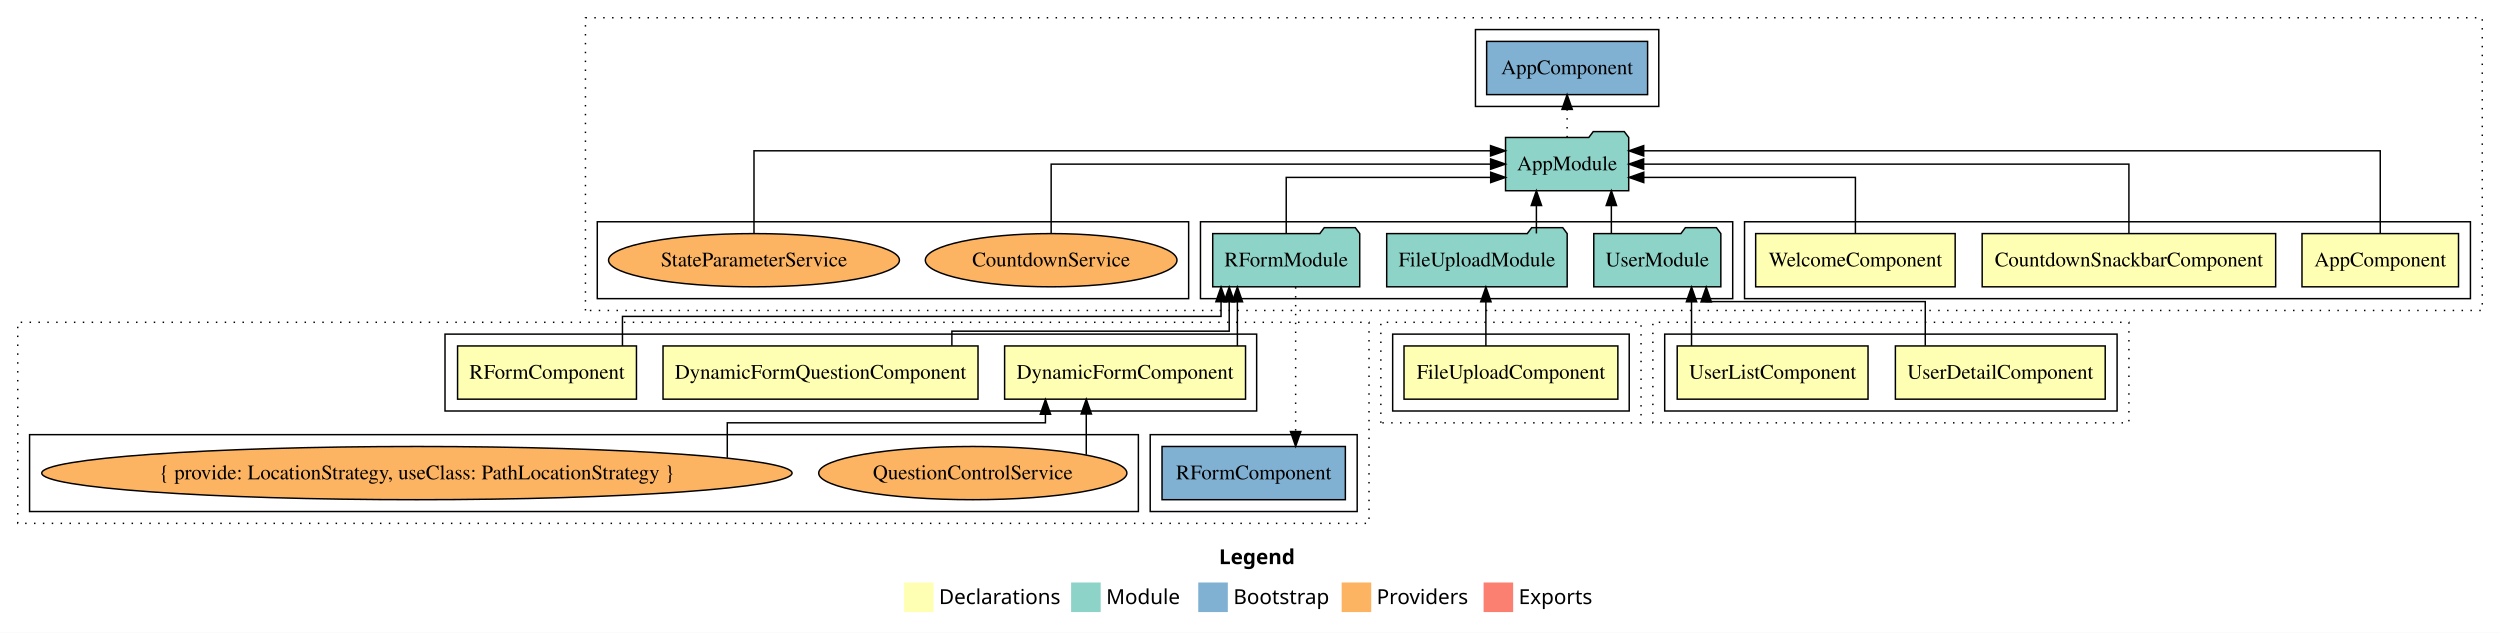
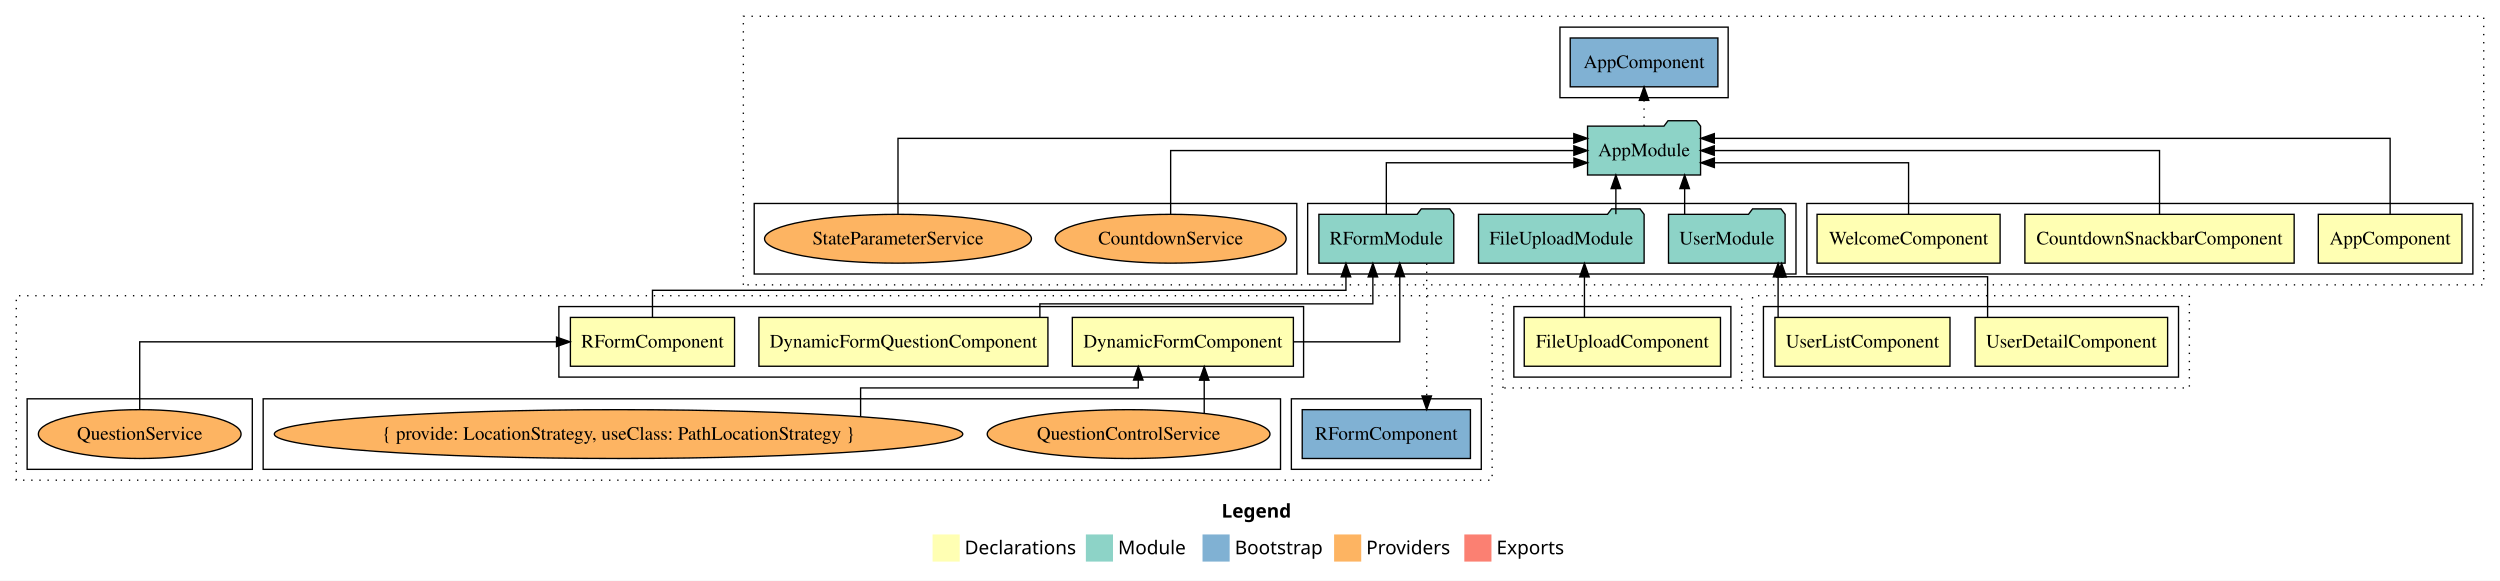
- <svg xmlns="http://www.w3.org/2000/svg" width="1691pt" height="428pt" viewBox="0.00 0.00 1691.00 428.00">
+ <svg xmlns="http://www.w3.org/2000/svg" width="1843pt" height="428pt" viewBox="0.00 0.00 1843.00 428.00">
  <g id="graph0" class="graph" transform="scale(1 1) rotate(0) translate(4 424)">
-     <polygon fill="#ffffff" stroke="transparent" points="-4,4 -4,-424 1687,-424 1687,4 -4,4" />
-     <text text-anchor="start" x="820.509" y="-42.4" font-family="sans-serif" font-weight="bold" font-size="14.00" fill="#000000">Legend</text>
-     <polygon fill="#ffffb3" stroke="transparent" points="607.5,-10 607.5,-30 627.5,-30 627.5,-10 607.5,-10" />
-     <text text-anchor="start" x="631.129" y="-15.4" font-family="sans-serif" font-size="14.00" fill="#000000">  Declarations</text>
-     <polygon fill="#8dd3c7" stroke="transparent" points="720.5,-10 720.5,-30 740.5,-30 740.5,-10 720.5,-10" />
-     <text text-anchor="start" x="744.225" y="-15.4" font-family="sans-serif" font-size="14.00" fill="#000000">  Module</text>
-     <polygon fill="#80b1d3" stroke="transparent" points="806.5,-10 806.5,-30 826.5,-30 826.5,-10 806.5,-10" />
-     <text text-anchor="start" x="830.281" y="-15.4" font-family="sans-serif" font-size="14.00" fill="#000000">  Bootstrap</text>
-     <polygon fill="#fdb462" stroke="transparent" points="903.5,-10 903.5,-30 923.5,-30 923.5,-10 903.5,-10" />
-     <text text-anchor="start" x="927.173" y="-15.4" font-family="sans-serif" font-size="14.00" fill="#000000">  Providers</text>
-     <polygon fill="#fb8072" stroke="transparent" points="999.5,-10 999.5,-30 1019.5,-30 1019.5,-10 999.5,-10" />
-     <text text-anchor="start" x="1023.226" y="-15.4" font-family="sans-serif" font-size="14.00" fill="#000000">  Exports</text>
+     <polygon fill="#ffffff" stroke="transparent" points="-4,4 -4,-424 1839,-424 1839,4 -4,4" />
+     <text text-anchor="start" x="896.509" y="-42.4" font-family="sans-serif" font-weight="bold" font-size="14.00" fill="#000000">Legend</text>
+     <polygon fill="#ffffb3" stroke="transparent" points="683.5,-10 683.5,-30 703.5,-30 703.5,-10 683.5,-10" />
+     <text text-anchor="start" x="707.129" y="-15.4" font-family="sans-serif" font-size="14.00" fill="#000000">  Declarations</text>
+     <polygon fill="#8dd3c7" stroke="transparent" points="796.5,-10 796.5,-30 816.5,-30 816.5,-10 796.5,-10" />
+     <text text-anchor="start" x="820.225" y="-15.4" font-family="sans-serif" font-size="14.00" fill="#000000">  Module</text>
+     <polygon fill="#80b1d3" stroke="transparent" points="882.5,-10 882.5,-30 902.5,-30 902.5,-10 882.5,-10" />
+     <text text-anchor="start" x="906.281" y="-15.4" font-family="sans-serif" font-size="14.00" fill="#000000">  Bootstrap</text>
+     <polygon fill="#fdb462" stroke="transparent" points="979.5,-10 979.5,-30 999.5,-30 999.5,-10 979.5,-10" />
+     <text text-anchor="start" x="1003.173" y="-15.4" font-family="sans-serif" font-size="14.00" fill="#000000">  Providers</text>
+     <polygon fill="#fb8072" stroke="transparent" points="1075.5,-10 1075.5,-30 1095.5,-30 1095.5,-10 1075.5,-10" />
+     <text text-anchor="start" x="1099.226" y="-15.4" font-family="sans-serif" font-size="14.00" fill="#000000">  Exports</text>
    <g id="clust1" class="cluster">
-       <polygon fill="none" stroke="#000000" stroke-dasharray="1,5" points="392,-214 392,-412 1675,-412 1675,-214 392,-214" />
+       <polygon fill="none" stroke="#000000" stroke-dasharray="1,5" points="544,-214 544,-412 1827,-412 1827,-214 544,-214" />
    </g>
    <g id="clust2" class="cluster">
-       <polygon fill="none" stroke="#000000" points="1176,-222 1176,-274 1667,-274 1667,-222 1176,-222" />
+       <polygon fill="none" stroke="#000000" points="1328,-222 1328,-274 1819,-274 1819,-222 1328,-222" />
    </g>
    <g id="clust6" class="cluster">
-       <polygon fill="none" stroke="#000000" points="808,-222 808,-274 1168,-274 1168,-222 808,-222" />
+       <polygon fill="none" stroke="#000000" points="960,-222 960,-274 1320,-274 1320,-222 960,-222" />
    </g>
    <g id="clust8" class="cluster">
-       <polygon fill="none" stroke="#000000" points="994,-352 994,-404 1118,-404 1118,-352 994,-352" />
+       <polygon fill="none" stroke="#000000" points="1146,-352 1146,-404 1270,-404 1270,-352 1146,-352" />
    </g>
    <g id="clust9" class="cluster">
-       <polygon fill="none" stroke="#000000" points="400,-222 400,-274 800,-274 800,-222 400,-222" />
+       <polygon fill="none" stroke="#000000" points="552,-222 552,-274 952,-274 952,-222 552,-222" />
    </g>
    <g id="clust10" class="cluster">
-       <polygon fill="none" stroke="#000000" stroke-dasharray="1,5" points="930,-138 930,-206 1106,-206 1106,-138 930,-138" />
+       <polygon fill="none" stroke="#000000" stroke-dasharray="1,5" points="1104,-138 1104,-206 1280,-206 1280,-138 1104,-138" />
    </g>
    <g id="clust11" class="cluster">
-       <polygon fill="none" stroke="#000000" points="938,-146 938,-198 1098,-198 1098,-146 938,-146" />
+       <polygon fill="none" stroke="#000000" points="1112,-146 1112,-198 1272,-198 1272,-146 1112,-146" />
    </g>
    <g id="clust17" class="cluster">
-       <polygon fill="none" stroke="#000000" stroke-dasharray="1,5" points="8,-70 8,-206 922,-206 922,-70 8,-70" />
+       <polygon fill="none" stroke="#000000" stroke-dasharray="1,5" points="8,-70 8,-206 1096,-206 1096,-70 8,-70" />
    </g>
    <g id="clust18" class="cluster">
-       <polygon fill="none" stroke="#000000" points="297,-146 297,-198 846,-198 846,-146 297,-146" />
+       <polygon fill="none" stroke="#000000" points="408,-146 408,-198 957,-198 957,-146 408,-146" />
    </g>
    <g id="clust19" class="cluster">
-       <polygon fill="none" stroke="#000000" points="16,-78 16,-130 766,-130 766,-78 16,-78" />
+       <polygon fill="none" stroke="#000000" points="190,-78 190,-130 940,-130 940,-78 190,-78" />
+     </g>
+     <g id="clust21" class="cluster">
+       <polygon fill="none" stroke="#000000" points="16,-78 16,-130 182,-130 182,-78 16,-78" />
    </g>
    <g id="clust24" class="cluster">
-       <polygon fill="none" stroke="#000000" points="774,-78 774,-130 914,-130 914,-78 774,-78" />
+       <polygon fill="none" stroke="#000000" points="948,-78 948,-130 1088,-130 1088,-78 948,-78" />
    </g>
    <g id="clust26" class="cluster">
-       <polygon fill="none" stroke="#000000" stroke-dasharray="1,5" points="1114,-138 1114,-206 1436,-206 1436,-138 1114,-138" />
+       <polygon fill="none" stroke="#000000" stroke-dasharray="1,5" points="1288,-138 1288,-206 1610,-206 1610,-138 1288,-138" />
    </g>
    <g id="clust27" class="cluster">
-       <polygon fill="none" stroke="#000000" points="1122,-146 1122,-198 1428,-198 1428,-146 1122,-146" />
+       <polygon fill="none" stroke="#000000" points="1296,-146 1296,-198 1602,-198 1602,-146 1296,-146" />
    </g>
    <g id="node1" class="node">
-       <polygon fill="#ffffb3" stroke="#000000" points="1658.94,-266 1553.06,-266 1553.06,-230 1658.94,-230 1658.94,-266" />
-       <text text-anchor="middle" x="1606" y="-243.8" font-family="Times,serif" font-size="14.00" fill="#000000">AppComponent</text>
+       <polygon fill="#ffffb3" stroke="#000000" points="1810.94,-266 1705.06,-266 1705.06,-230 1810.94,-230 1810.94,-266" />
+       <text text-anchor="middle" x="1758" y="-243.8" font-family="Times,serif" font-size="14.00" fill="#000000">AppComponent</text>
    </g>
    <g id="node4" class="node">
-       <polygon fill="#8dd3c7" stroke="#000000" points="1097.657,-331 1094.657,-335 1073.657,-335 1070.657,-331 1014.343,-331 1014.343,-295 1097.657,-295 1097.657,-331" />
-       <text text-anchor="middle" x="1056" y="-308.8" font-family="Times,serif" font-size="14.00" fill="#000000">AppModule</text>
+       <polygon fill="#8dd3c7" stroke="#000000" points="1249.657,-331 1246.657,-335 1225.657,-335 1222.657,-331 1166.343,-331 1166.343,-295 1249.657,-295 1249.657,-331" />
+       <text text-anchor="middle" x="1208" y="-308.8" font-family="Times,serif" font-size="14.00" fill="#000000">AppModule</text>
    </g>
    <g id="edge1" class="edge">
-       <path fill="none" stroke="#000000" d="M1606,-266.292C1606,-288.206 1606,-322 1606,-322 1606,-322 1107.791,-322 1107.791,-322" />
-       <polygon fill="#000000" stroke="#000000" points="1107.791,-318.5 1097.791,-322 1107.791,-325.5 1107.791,-318.5" />
+       <path fill="none" stroke="#000000" d="M1758,-266.292C1758,-288.206 1758,-322 1758,-322 1758,-322 1259.791,-322 1259.791,-322" />
+       <polygon fill="#000000" stroke="#000000" points="1259.791,-318.5 1249.791,-322 1259.791,-325.5 1259.791,-318.5" />
    </g>
    <g id="node2" class="node">
-       <polygon fill="#ffffb3" stroke="#000000" points="1535.253,-266 1336.747,-266 1336.747,-230 1535.253,-230 1535.253,-266" />
-       <text text-anchor="middle" x="1436" y="-243.8" font-family="Times,serif" font-size="14.00" fill="#000000">CountdownSnackbarComponent</text>
+       <polygon fill="#ffffb3" stroke="#000000" points="1687.253,-266 1488.747,-266 1488.747,-230 1687.253,-230 1687.253,-266" />
+       <text text-anchor="middle" x="1588" y="-243.8" font-family="Times,serif" font-size="14.00" fill="#000000">CountdownSnackbarComponent</text>
    </g>
    <g id="edge2" class="edge">
-       <path fill="none" stroke="#000000" d="M1436,-266.106C1436,-285.339 1436,-313 1436,-313 1436,-313 1107.754,-313 1107.754,-313" />
-       <polygon fill="#000000" stroke="#000000" points="1107.754,-309.5 1097.754,-313 1107.754,-316.5 1107.754,-309.5" />
+       <path fill="none" stroke="#000000" d="M1588,-266.106C1588,-285.339 1588,-313 1588,-313 1588,-313 1259.754,-313 1259.754,-313" />
+       <polygon fill="#000000" stroke="#000000" points="1259.754,-309.5 1249.754,-313 1259.754,-316.5 1259.754,-309.5" />
    </g>
    <g id="node3" class="node">
-       <polygon fill="#ffffb3" stroke="#000000" points="1318.472,-266 1183.528,-266 1183.528,-230 1318.472,-230 1318.472,-266" />
-       <text text-anchor="middle" x="1251" y="-243.8" font-family="Times,serif" font-size="14.00" fill="#000000">WelcomeComponent</text>
+       <polygon fill="#ffffb3" stroke="#000000" points="1470.472,-266 1335.528,-266 1335.528,-230 1470.472,-230 1470.472,-266" />
+       <text text-anchor="middle" x="1403" y="-243.8" font-family="Times,serif" font-size="14.00" fill="#000000">WelcomeComponent</text>
    </g>
    <g id="edge3" class="edge">
-       <path fill="none" stroke="#000000" d="M1251,-266.027C1251,-282.398 1251,-304 1251,-304 1251,-304 1107.832,-304 1107.832,-304" />
-       <polygon fill="#000000" stroke="#000000" points="1107.832,-300.5 1097.832,-304 1107.832,-307.5 1107.832,-300.5" />
+       <path fill="none" stroke="#000000" d="M1403,-266.027C1403,-282.398 1403,-304 1403,-304 1403,-304 1259.832,-304 1259.832,-304" />
+       <polygon fill="#000000" stroke="#000000" points="1259.832,-300.5 1249.832,-304 1259.832,-307.5 1259.832,-300.5" />
    </g>
    <g id="node8" class="node">
-       <polygon fill="#80b1d3" stroke="#000000" points="1110.439,-396 1001.561,-396 1001.561,-360 1110.439,-360 1110.439,-396" />
-       <text text-anchor="middle" x="1056" y="-373.8" font-family="Times,serif" font-size="14.00" fill="#000000">AppComponent </text>
+       <polygon fill="#80b1d3" stroke="#000000" points="1262.439,-396 1153.561,-396 1153.561,-360 1262.439,-360 1262.439,-396" />
+       <text text-anchor="middle" x="1208" y="-373.8" font-family="Times,serif" font-size="14.00" fill="#000000">AppComponent </text>
    </g>
    <g id="edge7" class="edge">
-       <path fill="none" stroke="#000000" stroke-dasharray="1,5" d="M1056,-331.106C1056,-331.106 1056,-349.991 1056,-349.991" />
-       <polygon fill="#000000" stroke="#000000" points="1052.5,-349.991 1056,-359.991 1059.5,-349.991 1052.5,-349.991" />
+       <path fill="none" stroke="#000000" stroke-dasharray="1,5" d="M1208,-331.106C1208,-331.106 1208,-349.991 1208,-349.991" />
+       <polygon fill="#000000" stroke="#000000" points="1204.5,-349.991 1208,-359.991 1211.5,-349.991 1204.5,-349.991" />
    </g>
    <g id="node5" class="node">
-       <polygon fill="#8dd3c7" stroke="#000000" points="1056.041,-266 1053.041,-270 1032.041,-270 1029.041,-266 933.959,-266 933.959,-230 1056.041,-230 1056.041,-266" />
-       <text text-anchor="middle" x="995" y="-243.8" font-family="Times,serif" font-size="14.00" fill="#000000">FileUploadModule</text>
+       <polygon fill="#8dd3c7" stroke="#000000" points="1208.041,-266 1205.041,-270 1184.041,-270 1181.041,-266 1085.959,-266 1085.959,-230 1208.041,-230 1208.041,-266" />
+       <text text-anchor="middle" x="1147" y="-243.8" font-family="Times,serif" font-size="14.00" fill="#000000">FileUploadModule</text>
    </g>
    <g id="edge4" class="edge">
-       <path fill="none" stroke="#000000" d="M1035.221,-266.106C1035.221,-266.106 1035.221,-284.991 1035.221,-284.991" />
-       <polygon fill="#000000" stroke="#000000" points="1031.721,-284.991 1035.221,-294.991 1038.721,-284.991 1031.721,-284.991" />
+       <path fill="none" stroke="#000000" d="M1187.221,-266.106C1187.221,-266.106 1187.221,-284.991 1187.221,-284.991" />
+       <polygon fill="#000000" stroke="#000000" points="1183.721,-284.991 1187.221,-294.991 1190.721,-284.991 1183.721,-284.991" />
    </g>
    <g id="node6" class="node">
-       <polygon fill="#8dd3c7" stroke="#000000" points="915.72,-266 912.72,-270 891.72,-270 888.72,-266 816.28,-266 816.28,-230 915.72,-230 915.72,-266" />
-       <text text-anchor="middle" x="866" y="-243.8" font-family="Times,serif" font-size="14.00" fill="#000000">RFormModule</text>
+       <polygon fill="#8dd3c7" stroke="#000000" points="1067.72,-266 1064.72,-270 1043.72,-270 1040.72,-266 968.28,-266 968.28,-230 1067.72,-230 1067.72,-266" />
+       <text text-anchor="middle" x="1018" y="-243.8" font-family="Times,serif" font-size="14.00" fill="#000000">RFormModule</text>
    </g>
    <g id="edge5" class="edge">
-       <path fill="none" stroke="#000000" d="M866,-266.027C866,-282.398 866,-304 866,-304 866,-304 1004.304,-304 1004.304,-304" />
-       <polygon fill="#000000" stroke="#000000" points="1004.304,-307.5 1014.304,-304 1004.304,-300.5 1004.304,-307.5" />
+       <path fill="none" stroke="#000000" d="M1018,-266.027C1018,-282.398 1018,-304 1018,-304 1018,-304 1156.304,-304 1156.304,-304" />
+       <polygon fill="#000000" stroke="#000000" points="1156.304,-307.5 1166.304,-304 1156.304,-300.5 1156.304,-307.5" />
+     </g>
+     <g id="node18" class="node">
+       <polygon fill="#80b1d3" stroke="#000000" points="1080.004,-122 955.996,-122 955.996,-86 1080.004,-86 1080.004,-122" />
+       <text text-anchor="middle" x="1018" y="-99.8" font-family="Times,serif" font-size="14.00" fill="#000000">RFormComponent </text>
+     </g>
+     <g id="edge17" class="edge">
+       <path fill="none" stroke="#000000" stroke-dasharray="1,5" d="M1047.766,-229.762C1047.766,-229.762 1047.766,-132.09 1047.766,-132.09" />
+       <polygon fill="#000000" stroke="#000000" points="1051.266,-132.09 1047.766,-122.09 1044.266,-132.09 1051.266,-132.09" />
+     </g>
+     <g id="node7" class="node">
+       <polygon fill="#8dd3c7" stroke="#000000" points="1311.976,-266 1308.976,-270 1287.976,-270 1284.976,-266 1226.024,-266 1226.024,-230 1311.976,-230 1311.976,-266" />
+       <text text-anchor="middle" x="1269" y="-243.8" font-family="Times,serif" font-size="14.00" fill="#000000">UserModule</text>
+     </g>
+     <g id="edge6" class="edge">
+       <path fill="none" stroke="#000000" d="M1237.92,-266.106C1237.92,-266.106 1237.92,-284.991 1237.92,-284.991" />
+       <polygon fill="#000000" stroke="#000000" points="1234.42,-284.991 1237.92,-294.991 1241.42,-284.991 1234.42,-284.991" />
+     </g>
+     <g id="node9" class="node">
+       <ellipse fill="#fdb462" stroke="#000000" cx="859" cy="-248" rx="85.116" ry="18" />
+       <text text-anchor="middle" x="859" y="-243.8" font-family="Times,serif" font-size="14.00" fill="#000000">CountdownService</text>
+     </g>
+     <g id="edge8" class="edge">
+       <path fill="none" stroke="#000000" d="M859,-266.106C859,-285.339 859,-313 859,-313 859,-313 1156.249,-313 1156.249,-313" />
+       <polygon fill="#000000" stroke="#000000" points="1156.249,-316.5 1166.249,-313 1156.249,-309.5 1156.249,-316.5" />
+     </g>
+     <g id="node10" class="node">
+       <ellipse fill="#fdb462" stroke="#000000" cx="658" cy="-248" rx="98.383" ry="18" />
+       <text text-anchor="middle" x="658" y="-243.8" font-family="Times,serif" font-size="14.00" fill="#000000">StateParameterService</text>
+     </g>
+     <g id="edge9" class="edge">
+       <path fill="none" stroke="#000000" d="M658,-266.292C658,-288.206 658,-322 658,-322 658,-322 1156.209,-322 1156.209,-322" />
+       <polygon fill="#000000" stroke="#000000" points="1156.209,-325.5 1166.209,-322 1156.209,-318.5 1156.209,-325.5" />
+     </g>
+     <g id="node11" class="node">
+       <polygon fill="#ffffb3" stroke="#000000" points="1264.323,-190 1119.677,-190 1119.677,-154 1264.323,-154 1264.323,-190" />
+       <text text-anchor="middle" x="1192" y="-167.8" font-family="Times,serif" font-size="14.00" fill="#000000">FileUploadComponent</text>
+     </g>
+     <g id="edge10" class="edge">
+       <path fill="none" stroke="#000000" d="M1164.054,-190.011C1164.054,-190.011 1164.054,-219.855 1164.054,-219.855" />
+       <polygon fill="#000000" stroke="#000000" points="1160.554,-219.855 1164.054,-229.855 1167.554,-219.855 1160.554,-219.855" />
+     </g>
+     <g id="node12" class="node">
+       <polygon fill="#ffffb3" stroke="#000000" points="949.483,-190 786.517,-190 786.517,-154 949.483,-154 949.483,-190" />
+       <text text-anchor="middle" x="868" y="-167.8" font-family="Times,serif" font-size="14.00" fill="#000000">DynamicFormComponent</text>
+     </g>
+     <g id="edge11" class="edge">
+       <path fill="none" stroke="#000000" d="M949.835,-172C989.181,-172 1027.922,-172 1027.922,-172 1027.922,-172 1027.922,-219.989 1027.922,-219.989" />
+       <polygon fill="#000000" stroke="#000000" points="1024.422,-219.989 1027.922,-229.989 1031.422,-219.989 1024.422,-219.989" />
+     </g>
+     <g id="node13" class="node">
+       <polygon fill="#ffffb3" stroke="#000000" points="768.531,-190 555.469,-190 555.469,-154 768.531,-154 768.531,-190" />
+       <text text-anchor="middle" x="662" y="-167.8" font-family="Times,serif" font-size="14.00" fill="#000000">DynamicFormQuestionComponent</text>
+     </g>
+     <g id="edge14" class="edge">
+       <path fill="none" stroke="#000000" d="M762.603,-190.207C762.603,-195.555 762.603,-200 762.603,-200 762.603,-200 1008.078,-200 1008.078,-200 1008.078,-200 1008.078,-219.853 1008.078,-219.853" />
+       <polygon fill="#000000" stroke="#000000" points="1004.578,-219.853 1008.078,-229.853 1011.578,-219.853 1004.578,-219.853" />
+     </g>
+     <g id="node14" class="node">
+       <polygon fill="#ffffb3" stroke="#000000" points="537.503,-190 416.497,-190 416.497,-154 537.503,-154 537.503,-190" />
+       <text text-anchor="middle" x="477" y="-167.8" font-family="Times,serif" font-size="14.00" fill="#000000">RFormComponent</text>
+     </g>
+     <g id="edge15" class="edge">
+       <path fill="none" stroke="#000000" d="M477,-190.11C477,-199.897 477,-210 477,-210 477,-210 988.234,-210 988.234,-210 988.234,-210 988.234,-219.89 988.234,-219.89" />
+       <polygon fill="#000000" stroke="#000000" points="984.734,-219.89 988.234,-229.89 991.734,-219.89 984.734,-219.89" />
+     </g>
+     <g id="node15" class="node">
+       <ellipse fill="#fdb462" stroke="#000000" cx="828" cy="-104" rx="104.232" ry="18" />
+       <text text-anchor="middle" x="828" y="-99.8" font-family="Times,serif" font-size="14.00" fill="#000000">QuestionControlService</text>
+     </g>
+     <g id="edge12" class="edge">
+       <path fill="none" stroke="#000000" d="M883.747,-119.43C883.747,-119.43 883.747,-143.735 883.747,-143.735" />
+       <polygon fill="#000000" stroke="#000000" points="880.247,-143.735 883.747,-153.735 887.247,-143.735 880.247,-143.735" />
+     </g>
+     <g id="node16" class="node">
+       <ellipse fill="#fdb462" stroke="#000000" cx="452" cy="-104" rx="253.759" ry="18" />
+       <text text-anchor="middle" x="452" y="-99.8" font-family="Times,serif" font-size="14.00" fill="#000000">{ provide: LocationStrategy, useClass: PathLocationStrategy }</text>
+     </g>
+     <g id="edge13" class="edge">
+       <path fill="none" stroke="#000000" d="M630.432,-117.048C630.432,-126.636 630.432,-138 630.432,-138 630.432,-138 835.128,-138 835.128,-138 835.128,-138 835.128,-143.806 835.128,-143.806" />
+       <polygon fill="#000000" stroke="#000000" points="831.628,-143.805 835.128,-153.806 838.628,-143.806 831.628,-143.805" />
    </g>
    <g id="node17" class="node">
-       <polygon fill="#80b1d3" stroke="#000000" points="906.004,-122 781.996,-122 781.996,-86 906.004,-86 906.004,-122" />
-       <text text-anchor="middle" x="844" y="-99.8" font-family="Times,serif" font-size="14.00" fill="#000000">RFormComponent </text>
+       <ellipse fill="#fdb462" stroke="#000000" cx="99" cy="-104" rx="74.717" ry="18" />
+       <text text-anchor="middle" x="99" y="-99.8" font-family="Times,serif" font-size="14.00" fill="#000000">QuestionService</text>
    </g>
    <g id="edge16" class="edge">
-       <path fill="none" stroke="#000000" stroke-dasharray="1,5" d="M872.371,-229.762C872.371,-229.762 872.371,-132.09 872.371,-132.09" />
-       <polygon fill="#000000" stroke="#000000" points="875.872,-132.09 872.371,-122.09 868.872,-132.09 875.872,-132.09" />
-     </g>
-     <g id="node7" class="node">
-       <polygon fill="#8dd3c7" stroke="#000000" points="1159.976,-266 1156.976,-270 1135.976,-270 1132.976,-266 1074.024,-266 1074.024,-230 1159.976,-230 1159.976,-266" />
-       <text text-anchor="middle" x="1117" y="-243.8" font-family="Times,serif" font-size="14.00" fill="#000000">UserModule</text>
-     </g>
-     <g id="edge6" class="edge">
-       <path fill="none" stroke="#000000" d="M1085.92,-266.106C1085.92,-266.106 1085.92,-284.991 1085.92,-284.991" />
-       <polygon fill="#000000" stroke="#000000" points="1082.42,-284.991 1085.92,-294.991 1089.42,-284.991 1082.42,-284.991" />
-     </g>
-     <g id="node9" class="node">
-       <ellipse fill="#fdb462" stroke="#000000" cx="707" cy="-248" rx="85.116" ry="18" />
-       <text text-anchor="middle" x="707" y="-243.8" font-family="Times,serif" font-size="14.00" fill="#000000">CountdownService</text>
-     </g>
-     <g id="edge8" class="edge">
-       <path fill="none" stroke="#000000" d="M707,-266.106C707,-285.339 707,-313 707,-313 707,-313 1004.249,-313 1004.249,-313" />
-       <polygon fill="#000000" stroke="#000000" points="1004.249,-316.5 1014.249,-313 1004.249,-309.5 1004.249,-316.5" />
-     </g>
-     <g id="node10" class="node">
-       <ellipse fill="#fdb462" stroke="#000000" cx="506" cy="-248" rx="98.383" ry="18" />
-       <text text-anchor="middle" x="506" y="-243.8" font-family="Times,serif" font-size="14.00" fill="#000000">StateParameterService</text>
-     </g>
-     <g id="edge9" class="edge">
-       <path fill="none" stroke="#000000" d="M506,-266.292C506,-288.206 506,-322 506,-322 506,-322 1004.209,-322 1004.209,-322" />
-       <polygon fill="#000000" stroke="#000000" points="1004.209,-325.5 1014.209,-322 1004.209,-318.5 1004.209,-325.5" />
-     </g>
-     <g id="node11" class="node">
-       <polygon fill="#ffffb3" stroke="#000000" points="1090.323,-190 945.677,-190 945.677,-154 1090.323,-154 1090.323,-190" />
-       <text text-anchor="middle" x="1018" y="-167.8" font-family="Times,serif" font-size="14.00" fill="#000000">FileUploadComponent</text>
-     </g>
-     <g id="edge10" class="edge">
-       <path fill="none" stroke="#000000" d="M1001.054,-190.011C1001.054,-190.011 1001.054,-219.855 1001.054,-219.855" />
-       <polygon fill="#000000" stroke="#000000" points="997.554,-219.855 1001.054,-229.855 1004.554,-219.855 997.554,-219.855" />
-     </g>
-     <g id="node12" class="node">
-       <polygon fill="#ffffb3" stroke="#000000" points="838.483,-190 675.517,-190 675.517,-154 838.483,-154 838.483,-190" />
-       <text text-anchor="middle" x="757" y="-167.8" font-family="Times,serif" font-size="14.00" fill="#000000">DynamicFormComponent</text>
-     </g>
-     <g id="edge11" class="edge">
-       <path fill="none" stroke="#000000" d="M832.966,-190.011C832.966,-190.011 832.966,-219.855 832.966,-219.855" />
-       <polygon fill="#000000" stroke="#000000" points="829.466,-219.855 832.966,-229.855 836.466,-219.855 829.466,-219.855" />
-     </g>
-     <g id="node13" class="node">
-       <polygon fill="#ffffb3" stroke="#000000" points="657.531,-190 444.469,-190 444.469,-154 657.531,-154 657.531,-190" />
-       <text text-anchor="middle" x="551" y="-167.8" font-family="Times,serif" font-size="14.00" fill="#000000">DynamicFormQuestionComponent</text>
-     </g>
-     <g id="edge14" class="edge">
-       <path fill="none" stroke="#000000" d="M639.854,-190.207C639.854,-195.555 639.854,-200 639.854,-200 639.854,-200 827.441,-200 827.441,-200 827.441,-200 827.441,-219.853 827.441,-219.853" />
-       <polygon fill="#000000" stroke="#000000" points="823.941,-219.853 827.441,-229.853 830.941,-219.853 823.941,-219.853" />
-     </g>
-     <g id="node14" class="node">
-       <polygon fill="#ffffb3" stroke="#000000" points="426.503,-190 305.497,-190 305.497,-154 426.503,-154 426.503,-190" />
-       <text text-anchor="middle" x="366" y="-167.8" font-family="Times,serif" font-size="14.00" fill="#000000">RFormComponent</text>
-     </g>
-     <g id="edge15" class="edge">
-       <path fill="none" stroke="#000000" d="M417.03,-190.11C417.03,-199.897 417.03,-210 417.03,-210 417.03,-210 821.915,-210 821.915,-210 821.915,-210 821.915,-219.89 821.915,-219.89" />
-       <polygon fill="#000000" stroke="#000000" points="818.415,-219.89 821.915,-229.89 825.415,-219.89 818.415,-219.89" />
-     </g>
-     <g id="node15" class="node">
-       <ellipse fill="#fdb462" stroke="#000000" cx="654" cy="-104" rx="104.232" ry="18" />
-       <text text-anchor="middle" x="654" y="-99.8" font-family="Times,serif" font-size="14.00" fill="#000000">QuestionControlService</text>
-     </g>
-     <g id="edge12" class="edge">
-       <path fill="none" stroke="#000000" d="M730.747,-116.472C730.747,-116.472 730.747,-143.97 730.747,-143.97" />
-       <polygon fill="#000000" stroke="#000000" points="727.247,-143.97 730.747,-153.97 734.247,-143.97 727.247,-143.97" />
-     </g>
-     <g id="node16" class="node">
-       <ellipse fill="#fdb462" stroke="#000000" cx="278" cy="-104" rx="253.759" ry="18" />
-       <text text-anchor="middle" x="278" y="-99.8" font-family="Times,serif" font-size="14.00" fill="#000000">{ provide: LocationStrategy, useClass: PathLocationStrategy }</text>
-     </g>
-     <g id="edge13" class="edge">
-       <path fill="none" stroke="#000000" d="M487.932,-114.386C487.932,-124.385 487.932,-138 487.932,-138 487.932,-138 703.128,-138 703.128,-138 703.128,-138 703.128,-143.806 703.128,-143.806" />
-       <polygon fill="#000000" stroke="#000000" points="699.628,-143.805 703.128,-153.806 706.628,-143.806 699.628,-143.805" />
-     </g>
-     <g id="node18" class="node">
-       <polygon fill="#ffffb3" stroke="#000000" points="1419.966,-190 1278.034,-190 1278.034,-154 1419.966,-154 1419.966,-190" />
-       <text text-anchor="middle" x="1349" y="-167.8" font-family="Times,serif" font-size="14.00" fill="#000000">UserDetailComponent</text>
-     </g>
-     <g id="edge17" class="edge">
-       <path fill="none" stroke="#000000" d="M1298.251,-190.147C1298.251,-203.739 1298.251,-220 1298.251,-220 1298.251,-220 1150.069,-220 1150.069,-220 1150.069,-220 1150.069,-220.979 1150.069,-220.979" />
-       <polygon fill="#000000" stroke="#000000" points="1146.569,-219.793 1150.069,-229.793 1153.569,-219.793 1146.569,-219.793" />
+       <path fill="none" stroke="#000000" d="M99,-122.223C99,-142.365 99,-172 99,-172 99,-172 406.268,-172 406.268,-172" />
+       <polygon fill="#000000" stroke="#000000" points="406.268,-175.5 416.268,-172 406.268,-168.5 406.268,-175.5" />
    </g>
    <g id="node19" class="node">
-       <polygon fill="#ffffb3" stroke="#000000" points="1259.538,-190 1130.462,-190 1130.462,-154 1259.538,-154 1259.538,-190" />
-       <text text-anchor="middle" x="1195" y="-167.8" font-family="Times,serif" font-size="14.00" fill="#000000">UserListComponent</text>
+       <polygon fill="#ffffb3" stroke="#000000" points="1593.966,-190 1452.034,-190 1452.034,-154 1593.966,-154 1593.966,-190" />
+       <text text-anchor="middle" x="1523" y="-167.8" font-family="Times,serif" font-size="14.00" fill="#000000">UserDetailComponent</text>
    </g>
    <g id="edge18" class="edge">
-       <path fill="none" stroke="#000000" d="M1140.15,-190.011C1140.15,-190.011 1140.15,-219.855 1140.15,-219.855" />
-       <polygon fill="#000000" stroke="#000000" points="1136.65,-219.855 1140.15,-229.855 1143.65,-219.855 1136.65,-219.855" />
+       <path fill="none" stroke="#000000" d="M1461.251,-190.147C1461.251,-203.739 1461.251,-220 1461.251,-220 1461.251,-220 1309.402,-220 1309.402,-220 1309.402,-220 1309.402,-220.979 1309.402,-220.979" />
+       <polygon fill="#000000" stroke="#000000" points="1305.903,-219.793 1309.402,-229.793 1312.903,-219.793 1305.903,-219.793" />
+     </g>
+     <g id="node20" class="node">
+       <polygon fill="#ffffb3" stroke="#000000" points="1433.538,-190 1304.462,-190 1304.462,-154 1433.538,-154 1433.538,-190" />
+       <text text-anchor="middle" x="1369" y="-167.8" font-family="Times,serif" font-size="14.00" fill="#000000">UserListComponent</text>
+     </g>
+     <g id="edge19" class="edge">
+       <path fill="none" stroke="#000000" d="M1306.817,-190.011C1306.817,-190.011 1306.817,-219.855 1306.817,-219.855" />
+       <polygon fill="#000000" stroke="#000000" points="1303.317,-219.855 1306.817,-229.855 1310.317,-219.855 1303.317,-219.855" />
    </g>
  </g>
</svg>
